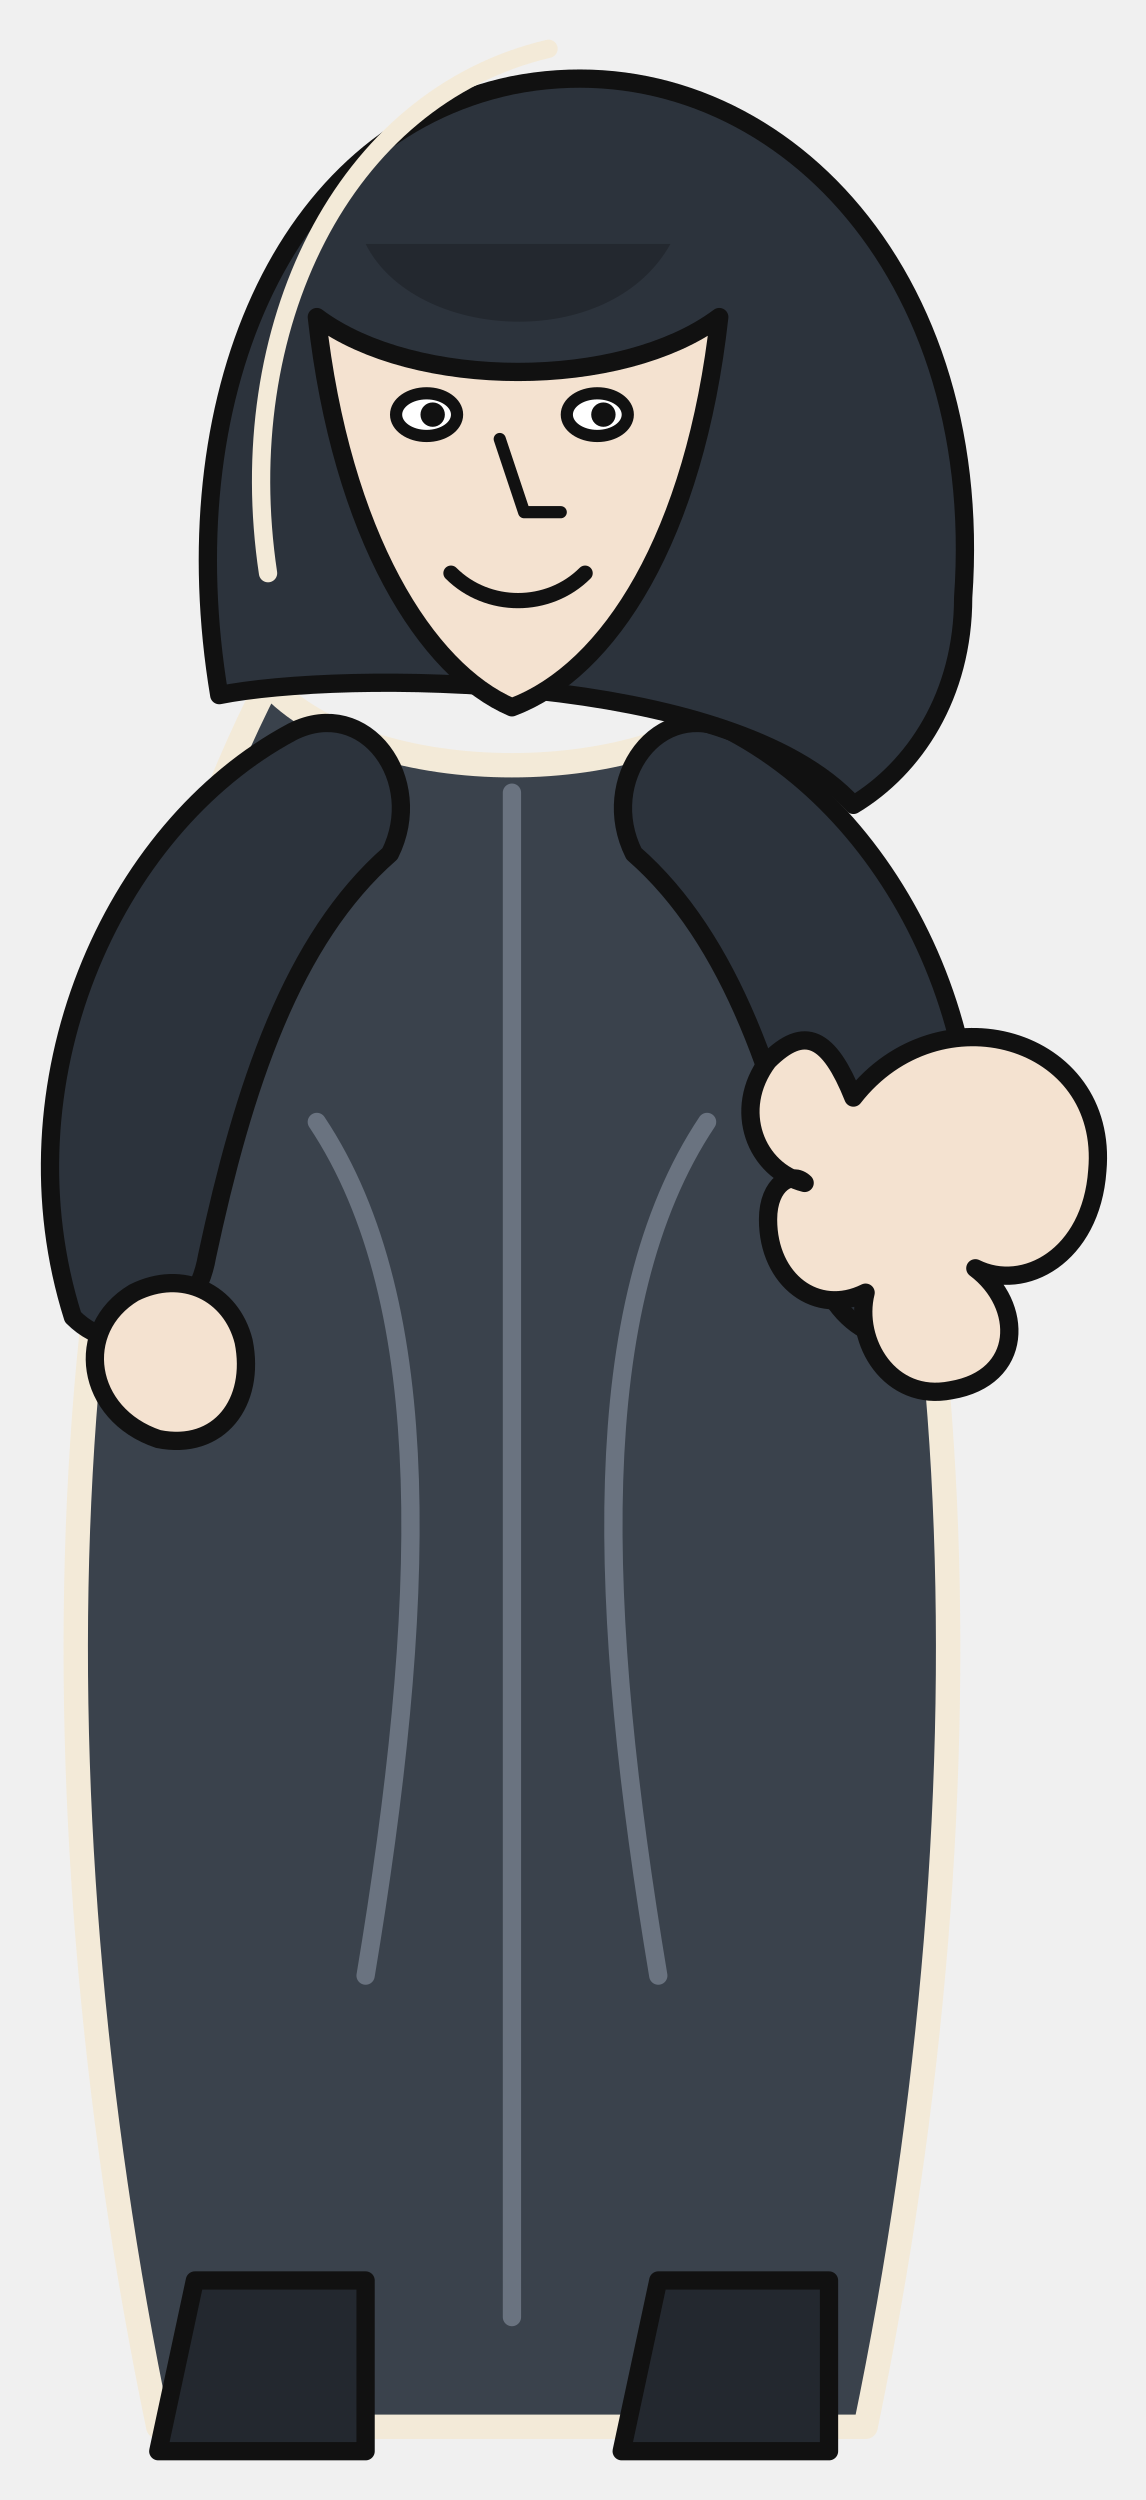
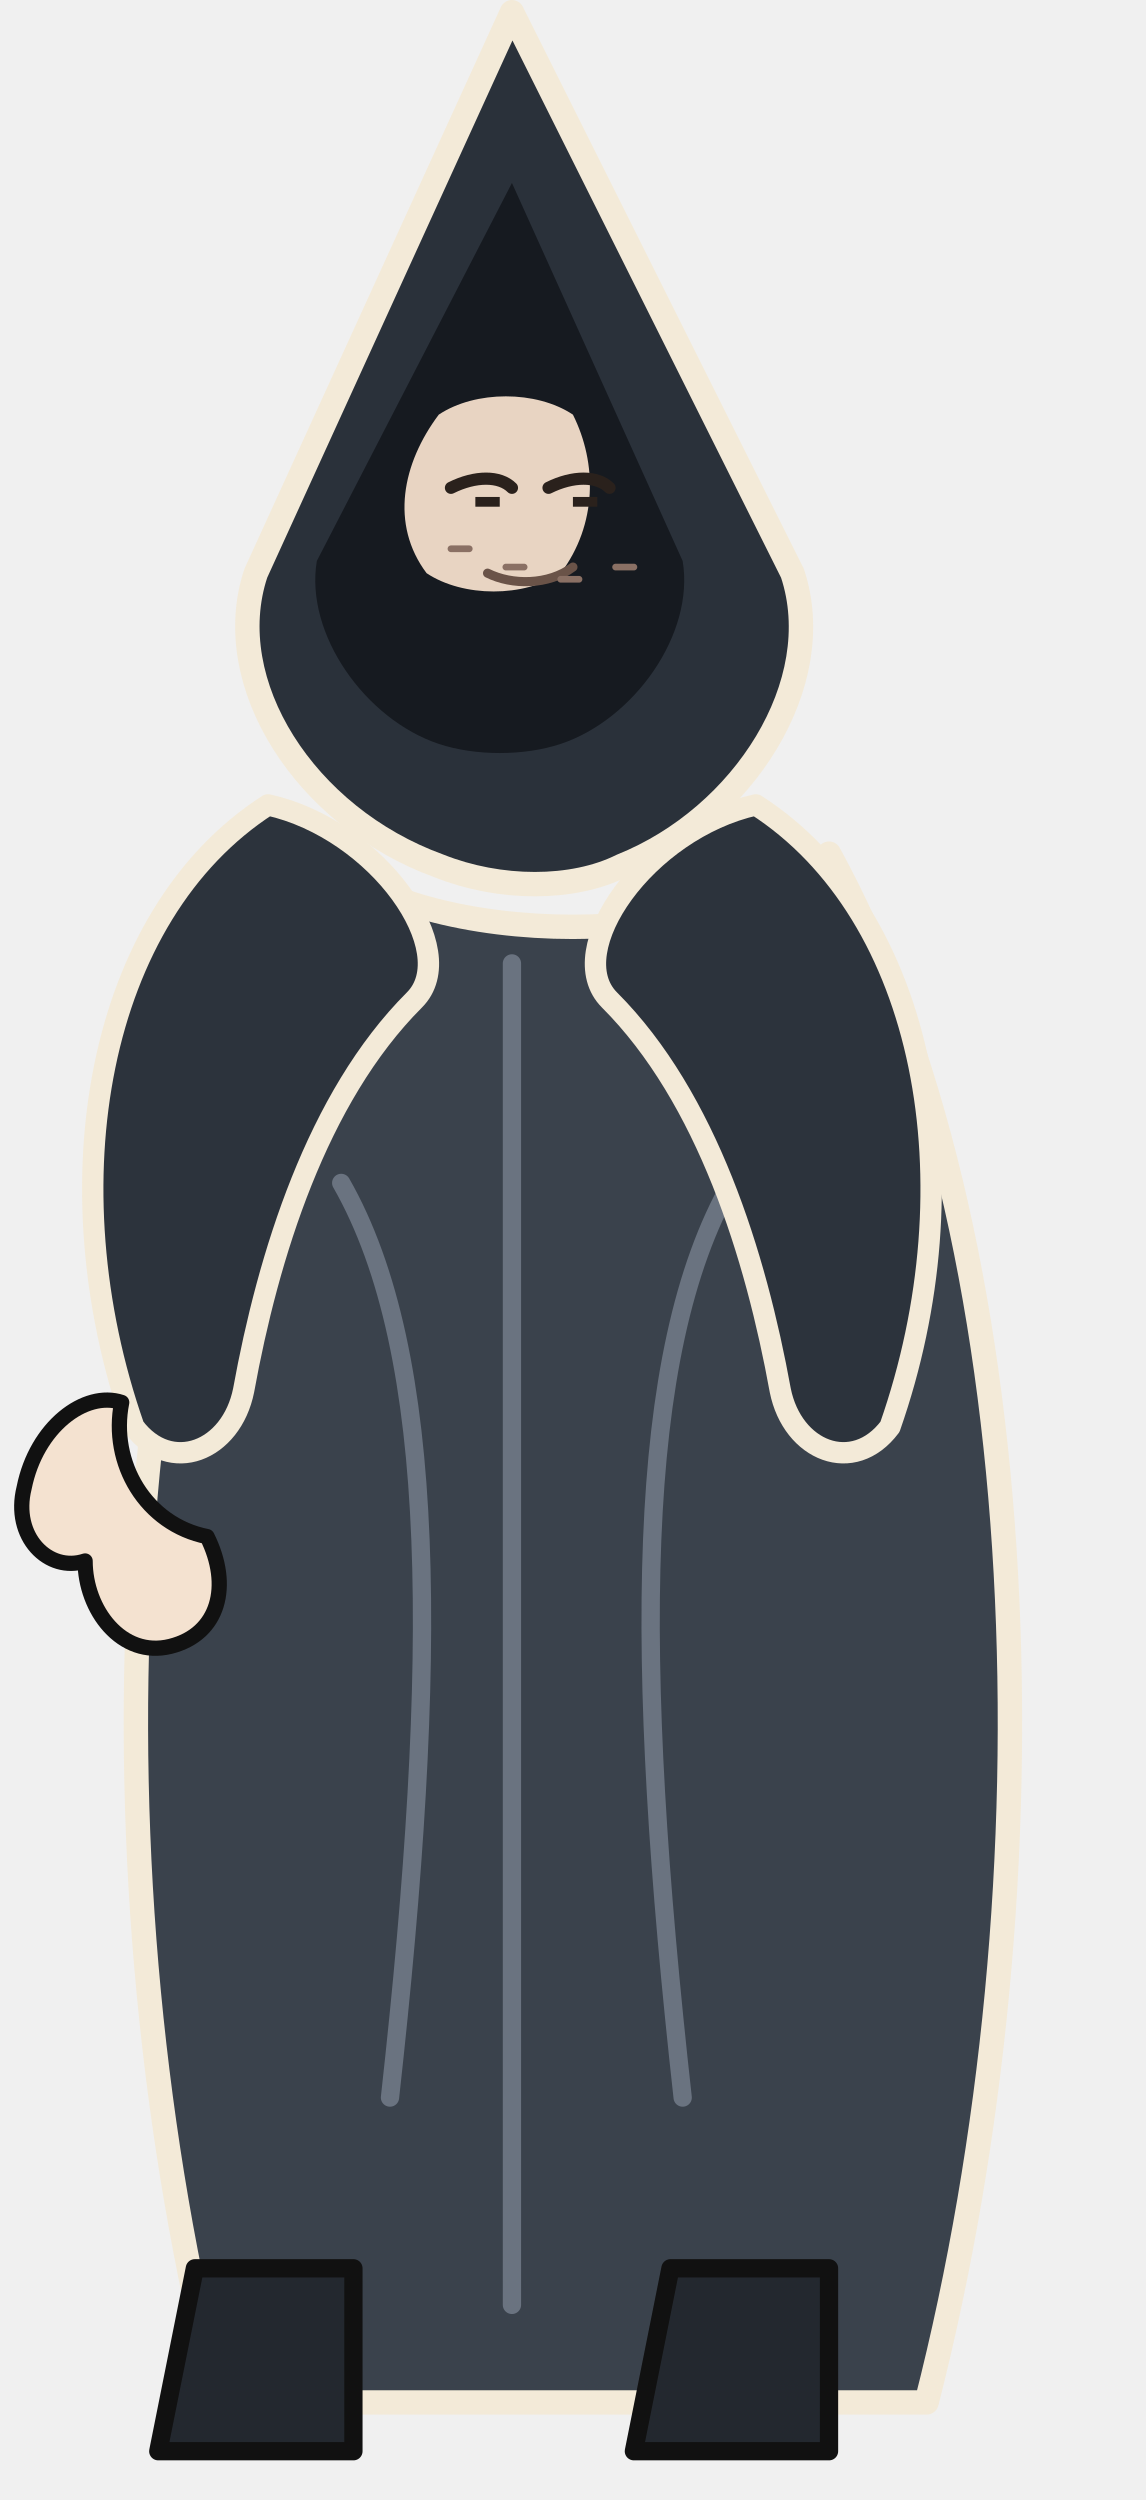
<svg xmlns="http://www.w3.org/2000/svg" width="220" height="480" viewBox="28 56 184 410">
  <g stroke-linecap="round" stroke-linejoin="round">
-     <path fill="#3a424c" stroke="#f3ead8" stroke-width="4" d="M70 168c-36 70-40 180-18 286h116c22-106 18-216-18-286-16 18-64 18-80 0" />
-     <path fill="none" stroke="#6a7380" stroke-width="3" d="M110 186v250M78 240c20 30 18 80 8 140m56-140c-20 30-18 80-8 140" />
-     <path fill="#2c333c" stroke="#111" stroke-width="3" d="M74 176c-30 16-48 58-36 96 8 8 20 2 22-10 6-28 14-52 30-66 6-12-4-26-16-20m72 0c30 16 48 58 36 96-8 8-20 2-22-10-6-28-14-52-30-66-6-12 4-26 16-20" />
-     <path fill="#f4e2d0" stroke="#111" stroke-width="3" d="M166 236c14-18 42-10 40 12-1 14-12 20-20 16 8 6 8 18-4 20-10 2-16-8-14-16-8 4-16-2-16-12 0-6 4-8 6-6-8-2-12-12-6-20 6-6 10-4 14 6M48 268c-10 6-8 20 4 24 10 2 16-6 14-16-2-8-10-12-18-8" />
-     <path fill="#23282f" stroke="#111" stroke-width="3" d="M58 430h28v28H52zm76 0h28v28h-34z" />
-     <path fill="#2c333c" stroke="#111" stroke-width="3" d="M62 170c-8-48 10-92 48-100 40-8 78 28 74 84 0 16-8 28-18 34-20-22-84-22-104-18" />
-     <path fill="#f4e2d0" stroke="#111" stroke-width="3" d="M78 108c4 36 18 58 32 64 16-6 30-28 34-64-16 12-50 12-66 0" />
-     <path fill="#23282f" d="M86 96c8 16 40 18 50 0" />
-     <ellipse cx="96" cy="124" fill="#fff" stroke="#111" stroke-width="2" rx="5" ry="3.5" />
-     <ellipse cx="124" cy="124" fill="#fff" stroke="#111" stroke-width="2" rx="5" ry="3.5" />
-     <circle cx="97" cy="124" r="2" fill="#111" />
-     <circle cx="125" cy="124" r="2" fill="#111" />
-     <path fill="none" stroke="#111" stroke-width="2" d="m108 128 4 12h6" />
-     <path fill="none" stroke="#111" stroke-width="2.5" d="M100 150c6 6 16 6 22 0" />
-     <path fill="none" stroke="#f3ead8" stroke-width="3" d="M70 150c-6-40 12-78 46-86" />
+     <path fill="#3a424c" stroke="#f3ead8" stroke-width="4" d="M78 196c-34 62-38 168-16 254h116c22-86 18-192-16-254-18 16-66 16-84 0" />
+     <path fill="none" stroke="#6a7380" stroke-width="3" d="M110 214v220M82 250c16 28 16 78 8 150m56-150c-16 28-16 78-8 150" />
+     <path fill="#2c333c" stroke="#f3ead8" stroke-width="3.5" d="M70 188c-28 18-36 62-22 102 6 8 16 4 18-6 4-22 12-48 28-64 8-8-6-28-24-32m80 0c28 18 36 62 22 102-6 8-16 4-18-6-4-22-12-48-28-64-8-8 6-28 24-32" />
+     <path fill="#f4e2d0" stroke="#111" stroke-width="2.5" d="M46 286c-2 10 4 20 14 22 4 8 2 16-6 18s-14-6-14-14c-6 2-12-4-10-12 2-10 10-16 16-14" />
+     <path fill="#23282f" stroke="#111" stroke-width="3" d="M58 428h26v30H52zm78 0h26v30h-32z" />
+     <path fill="#2a313a" stroke="#f3ead8" stroke-width="4" d="m110 58 46 92c6 18-8 40-28 48-8 4-20 4-30 0-22-8-36-30-30-48z" />
+     <path fill="#161a20" d="m110 86 28 62c2 12-8 26-20 30-6 2-14 2-20 0-12-4-22-18-20-30z" />
+     <path fill="#e8d4c2" d="M98 124c6-4 16-4 22 0 4 8 4 18-2 26-6 4-16 4-22 0-6-8-4-18 2-26" />
+     <path fill="none" stroke="#2a211c" stroke-width="2" d="M100 136c4-2 8-2 10 0m6 0c4-2 8-2 10 0" />
+     <path fill="#2a211c" d="M104 137.5h4v1.6h-4zm16 0h4v1.6h-4z" />
+     <path fill="none" stroke="#6a5348" stroke-width="1.5" d="M106 150c4 2 10 2 14-1" />
+     <path fill="none" stroke="#8a7064" stroke-width="1.1" d="M100 146h3m6 3h3m6 2h3m6-2h3" />
  </g>
</svg>
